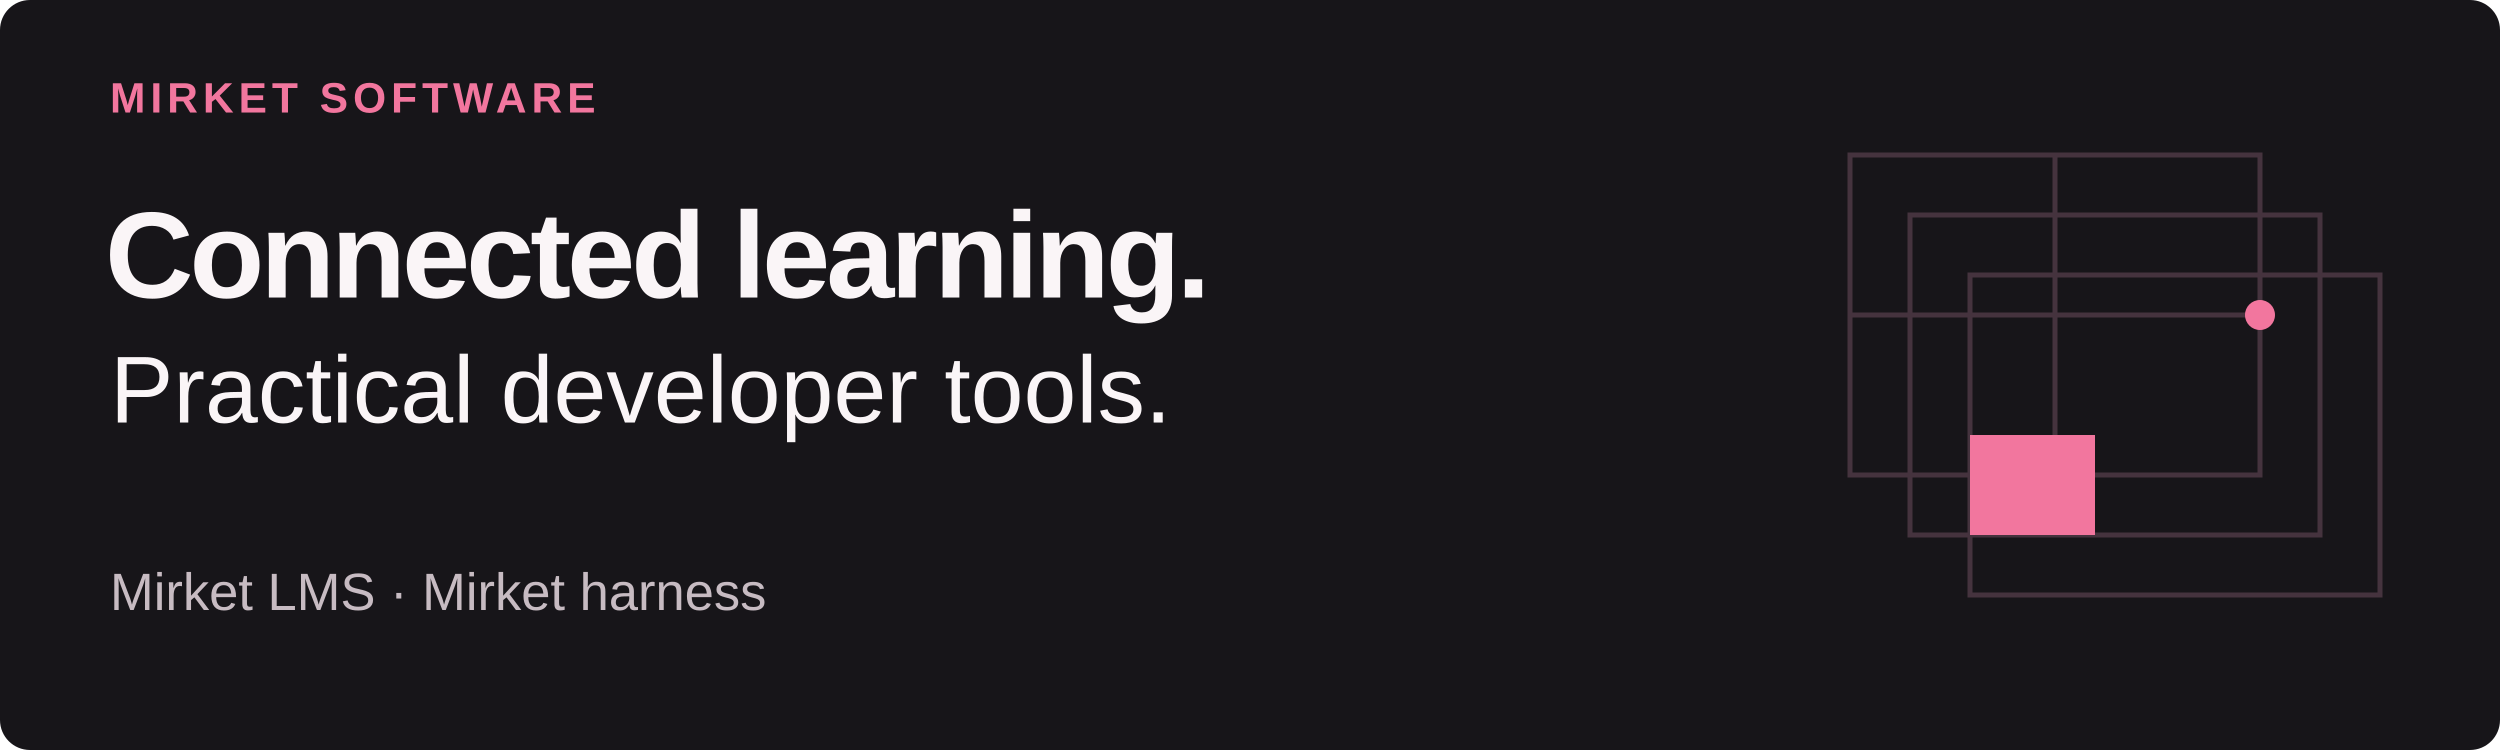
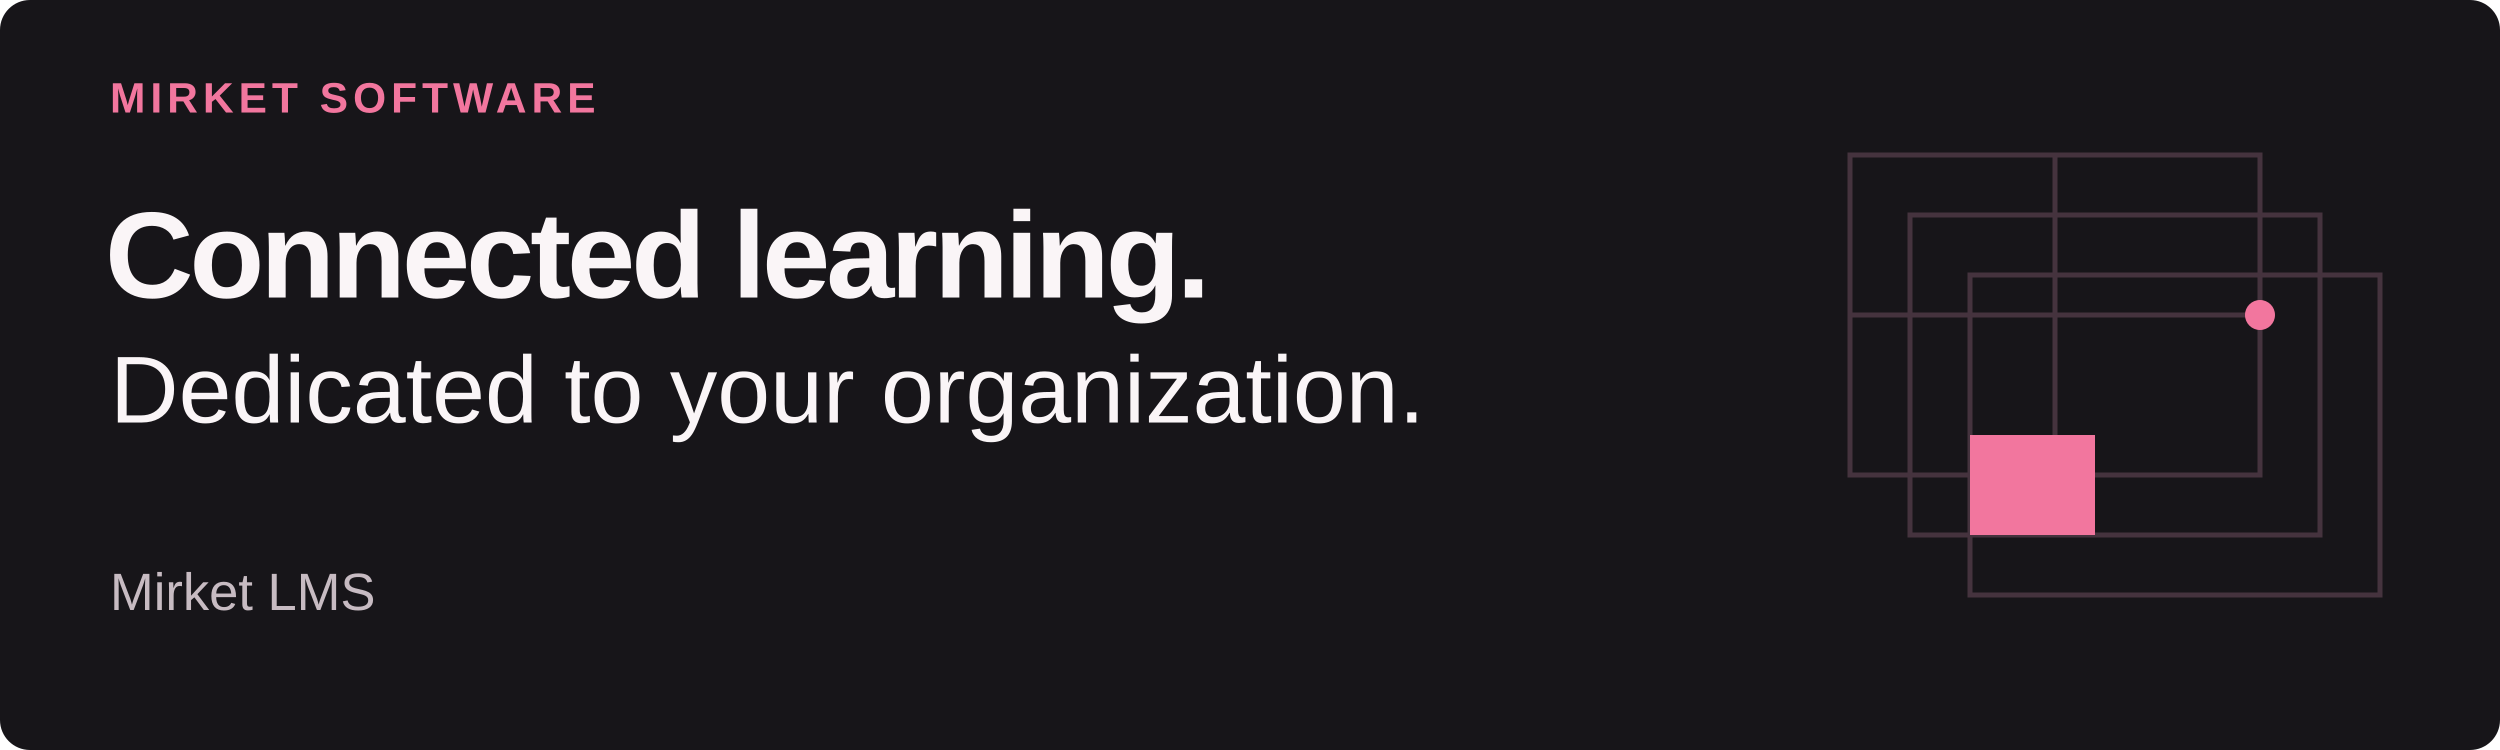
<svg xmlns="http://www.w3.org/2000/svg" width="1000" height="300" viewBox="0 0 1000 300" role="img" aria-labelledby="title desc">
  <rect width="1000" height="300" rx="12" fill="#171519" />
  <g font-family="Arial,Helvetica,sans-serif">
    <text x="44" y="45" font-size="17" font-weight="700" letter-spacing="2" fill="#f2769e">MIRKET SOFTWARE</text>
    <text x="42" y="119" font-size="49" font-weight="700" letter-spacing="-1.6" fill="#faf5f7">Connected learning.</text>
-     <text x="44" y="169" font-size="38" fill="#faf5f7">Practical developer tools.</text>
-     <text x="44" y="244" font-size="21" fill="#c7bbc2">Mirket LMS · Mirket harness</text>
+     <text x="44" y="169" font-size="38" fill="#faf5f7">Dedicated to your organization.</text>
+     <text x="44" y="244" font-size="21" fill="#c7bbc2">Mirket LMS</text>
  </g>
  <g fill="none" stroke="#45333e" stroke-width="2">
    <path d="M764 86h164v128H764z M788 110h164v128H788z M740 62h164v128H740z M740 126h164M822 62v128" />
  </g>
  <path d="M788 174h50v40h-50z" fill="#f2769e" />
  <circle cx="904" cy="126" r="6" fill="#f2769e" />
</svg>
